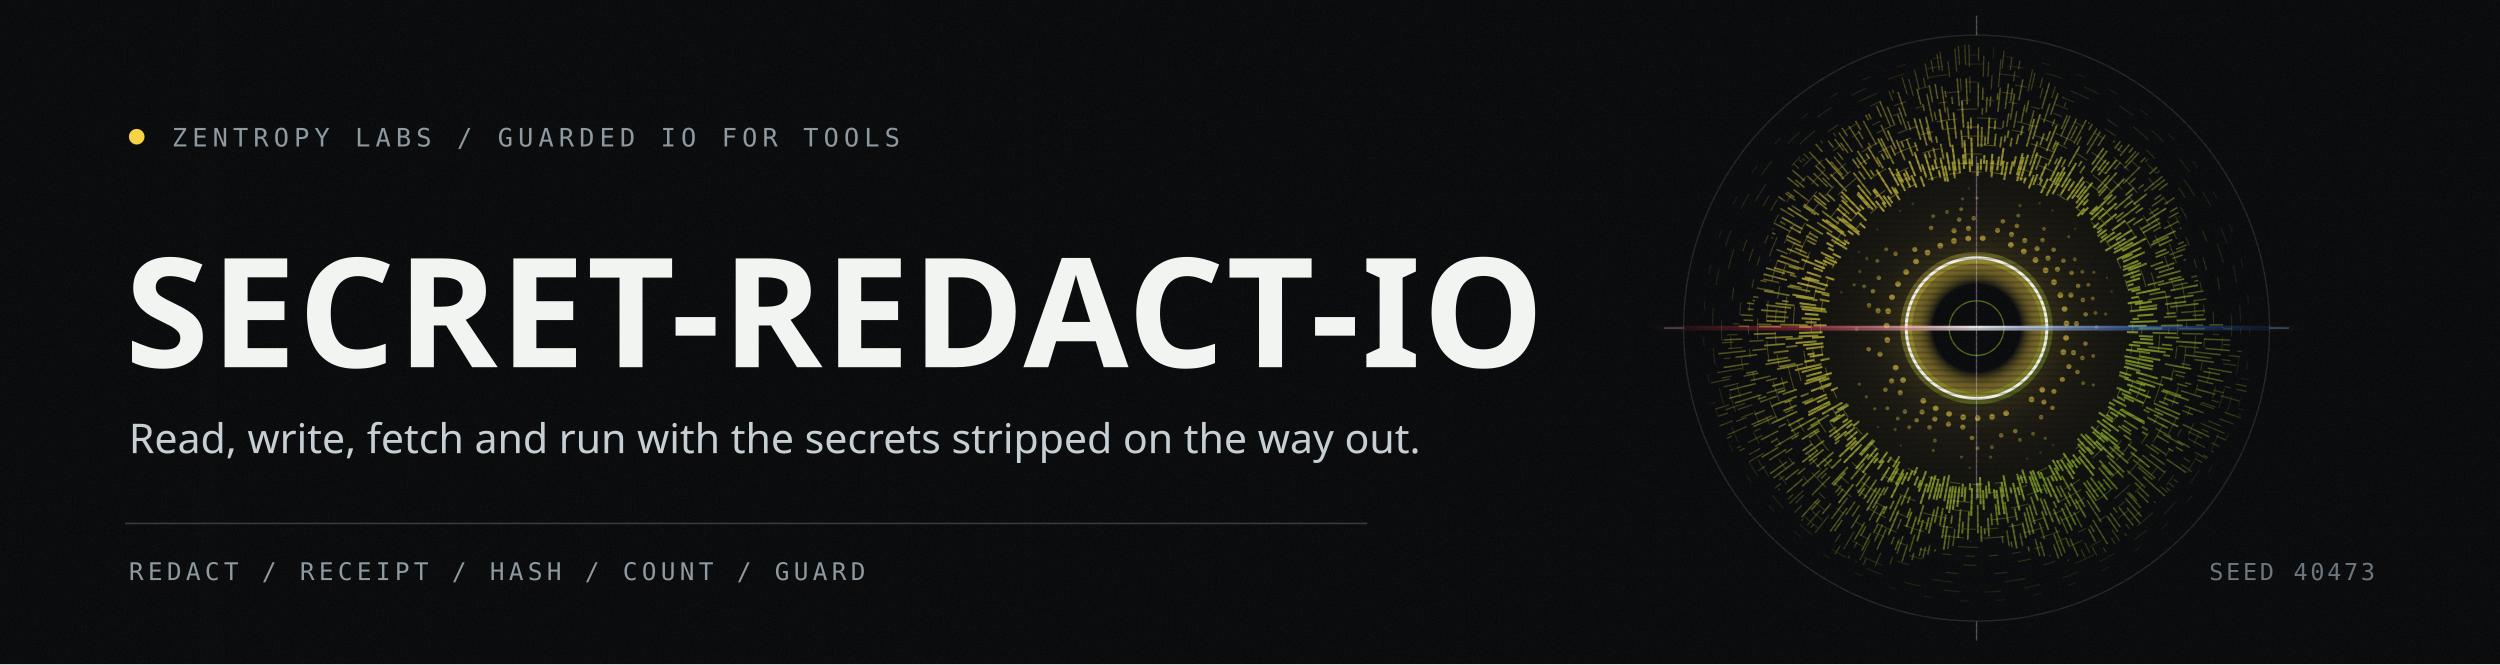
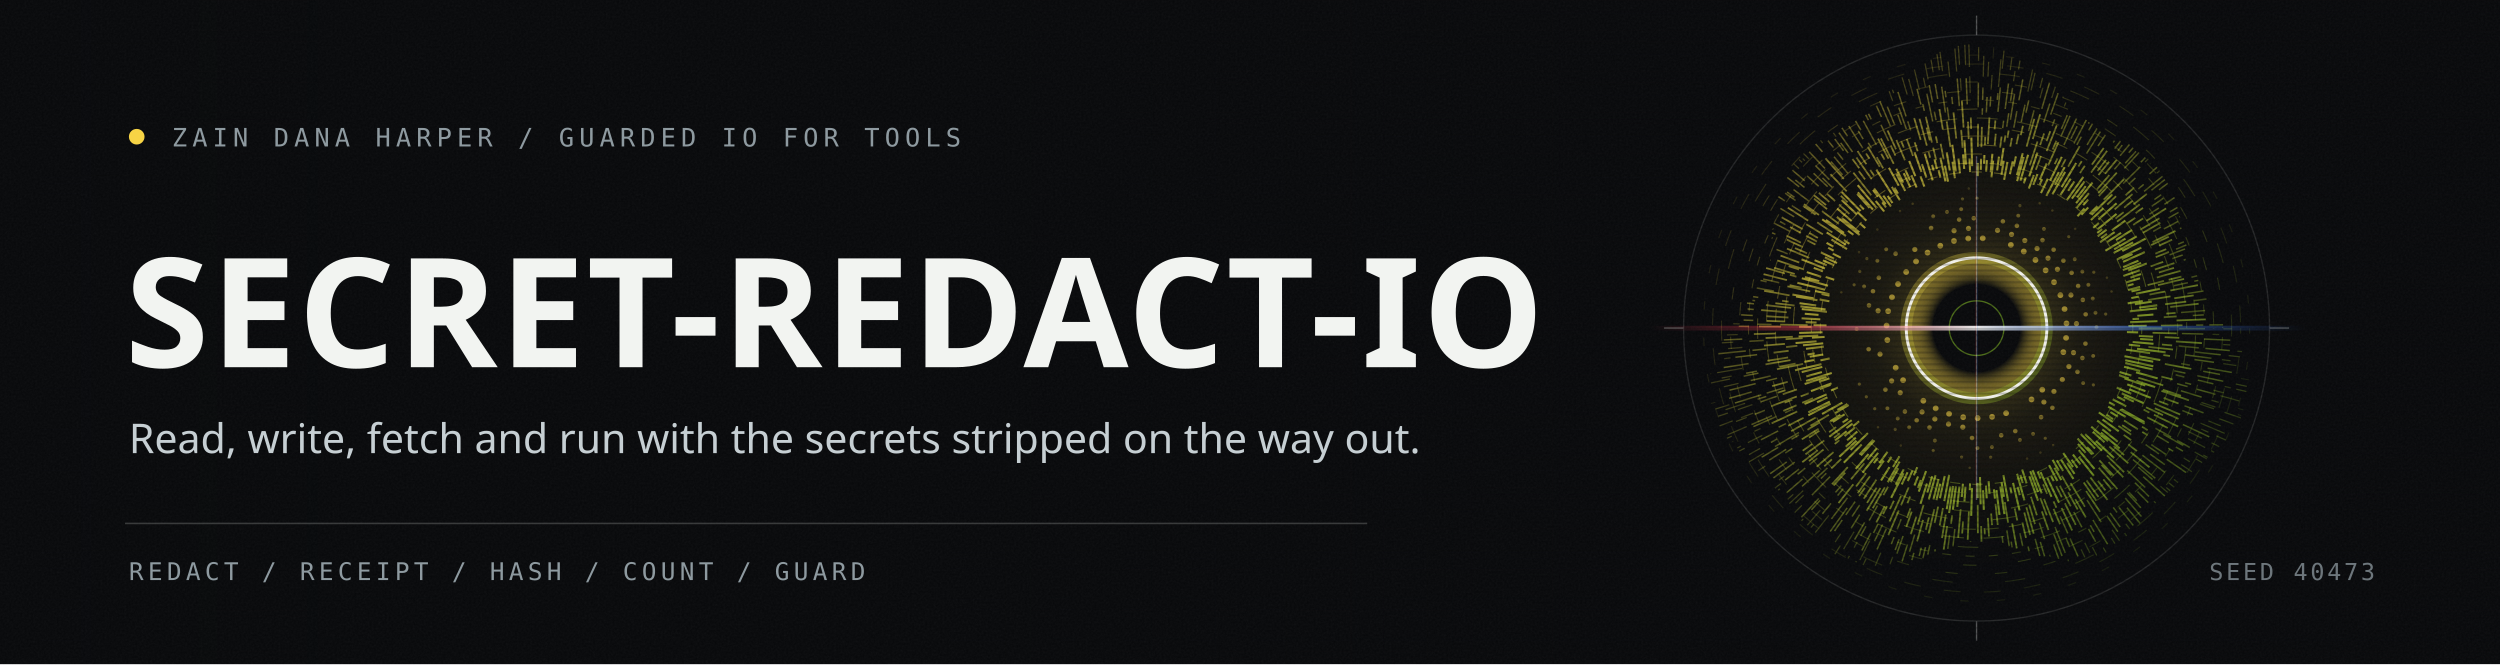
<svg xmlns="http://www.w3.org/2000/svg" viewBox="0 0 1280 340" width="1280" height="340" role="img" aria-label="secret-redact-io: Read, write, fetch and run with the secrets stripped on the way out.">
  <defs>
    <radialGradient id="halo">
      <stop offset="0" stop-color="#F7D445" stop-opacity="0.34" />
      <stop offset="0.4" stop-color="#F7D445" stop-opacity="0.08" />
      <stop offset="1" stop-color="#07080A" stop-opacity="0" />
    </radialGradient>
    <radialGradient id="core">
      <stop offset="0" stop-color="#FFFFFF" />
      <stop offset="0.36" stop-color="#FFFFFF" stop-opacity="0.92" />
      <stop offset="0.74" stop-color="#F7D445" stop-opacity="0.6" />
      <stop offset="1" stop-color="#F7D445" stop-opacity="0" />
    </radialGradient>
    <radialGradient id="pupil">
      <stop offset="0" stop-color="#07080A" />
      <stop offset="0.62" stop-color="#07080A" />
      <stop offset="1" stop-color="#F7D445" stop-opacity="0.3" />
    </radialGradient>
    <linearGradient id="ray" x1="0" y1="0" x2="1" y2="1">
      <stop offset="0" stop-color="#F7D445" />
      <stop offset="1" stop-color="#85BF22" />
    </linearGradient>
    <linearGradient id="flare" x1="0" y1="0" x2="1" y2="0">
      <stop offset="0" stop-color="#FF3B57" stop-opacity="0" />
      <stop offset="0.22" stop-color="#FF3B57" stop-opacity="0.42" />
      <stop offset="0.5" stop-color="#FFFFFF" stop-opacity="0.9" />
      <stop offset="0.78" stop-color="#3B7BFF" stop-opacity="0.42" />
      <stop offset="1" stop-color="#3B7BFF" stop-opacity="0" />
    </linearGradient>
    <linearGradient id="veil" x1="0" y1="0" x2="1" y2="0">
      <stop offset="0" stop-color="#07080A" stop-opacity="0.96" />
      <stop offset="0.4" stop-color="#07080A" stop-opacity="0.86" />
      <stop offset="0.64" stop-color="#07080A" stop-opacity="0" />
    </linearGradient>
    <pattern id="scan" width="4" height="3" patternUnits="userSpaceOnUse">
      <rect width="4" height="1" fill="#07080A" />
    </pattern>
    <filter id="grain" x="0" y="0" width="100%" height="100%">
      <feTurbulence type="fractalNoise" baseFrequency="0.9" numOctaves="3" seed="4932" result="n" />
      <feColorMatrix in="n" type="saturate" values="0" />
    </filter>
  </defs>
  <rect width="1280" height="340" fill="#07080A" />
  <g>
    <circle cx="1012" cy="168" r="80" fill="none" stroke="url(#ray)" stroke-width="0.55" stroke-dasharray="5.25 6.2" stroke-dashoffset="26.29" opacity="0.38" />
    <circle cx="1012" cy="168" r="84.6" fill="none" stroke="url(#ray)" stroke-width="0.55" stroke-dasharray="6.79 8.94" stroke-dashoffset="3.65" opacity="0.37" />
    <circle cx="1012" cy="168" r="89.2" fill="none" stroke="url(#ray)" stroke-width="0.55" stroke-dasharray="8.87 29.79" stroke-dashoffset="10.93" opacity="0.36" />
    <circle cx="1012" cy="168" r="93.8" fill="none" stroke="url(#ray)" stroke-width="0.55" stroke-dasharray="9.04 20.29" stroke-dashoffset="26.08" opacity="0.35" />
    <circle cx="1012" cy="168" r="98.4" fill="none" stroke="url(#ray)" stroke-width="0.55" stroke-dasharray="12.67 23.15" stroke-dashoffset="9.64" opacity="0.33" />
    <circle cx="1012" cy="168" r="103" fill="none" stroke="url(#ray)" stroke-width="0.55" stroke-dasharray="6.55 5.22" stroke-dashoffset="26.14" opacity="0.32" />
    <circle cx="1012" cy="168" r="107.6" fill="none" stroke="url(#ray)" stroke-width="0.55" stroke-dasharray="10.68 10.05" stroke-dashoffset="11.04" opacity="0.3" />
    <circle cx="1012" cy="168" r="112.2" fill="none" stroke="url(#ray)" stroke-width="0.55" stroke-dasharray="10.52 32.4" stroke-dashoffset="39.28" opacity="0.27" />
    <circle cx="1012" cy="168" r="116.8" fill="none" stroke="url(#ray)" stroke-width="0.55" stroke-dasharray="4.62 7.32" stroke-dashoffset="18.46" opacity="0.25" />
    <circle cx="1012" cy="168" r="121.4" fill="none" stroke="url(#ray)" stroke-width="0.55" stroke-dasharray="6.79 21.38" stroke-dashoffset="6.41" opacity="0.23" />
    <circle cx="1012" cy="168" r="126" fill="none" stroke="url(#ray)" stroke-width="0.55" stroke-dasharray="6.34 19.03" stroke-dashoffset="20.76" opacity="0.2" />
    <circle cx="1012" cy="168" r="130.6" fill="none" stroke="url(#ray)" stroke-width="0.55" stroke-dasharray="10.43 26.84" stroke-dashoffset="6.21" opacity="0.17" />
    <circle cx="1012" cy="168" r="135.2" fill="none" stroke="url(#ray)" stroke-width="0.55" stroke-dasharray="8.64 11.94" stroke-dashoffset="5.79" opacity="0.14" />
    <circle cx="1012" cy="168" r="139.8" fill="none" stroke="url(#ray)" stroke-width="0.55" stroke-dasharray="4.29 14.47" stroke-dashoffset="38.94" opacity="0.11" />
    <path d="M1147.94 185.45L1148.15 185.48M1147.39 193.74L1151.45 194.51M1145.94 209.06L1148.54 209.86M1145.84 212.25L1147.45 212.78M887.6 225.78L886.79 226.16M878.2 205.98L876.02 206.6M876.26 191.31L875.61 191.42M1020.45 29.95L1020.8 24.17" stroke="url(#ray)" stroke-width="0.5" opacity="0.13" />
    <path d="M1138.32 168.32L1142.88 168.33M1132.8 171.2L1136.22 171.29M1138.31 176.41L1141.89 176.64M1145.53 179.83L1147.91 180.04M1141.05 182.07L1146.88 182.71M1137.62 184.12L1142 184.69M1138.26 186.19L1144.99 187.16M1144.73 196.61L1150.37 197.83M1139.02 197.86L1142.16 198.59M1144.97 199.25L1150.16 200.47M1133.24 199.75L1138.64 201.17M1136.87 202.61L1146.52 205.29M1132.27 204.87L1135.95 206M1127.13 206.06L1134.3 208.43M1126.29 206.83L1133.54 209.3M1138.94 211.13L1147.36 213.99M1136.34 214.41L1143.51 217.09M1130.7 215.53L1136.96 218.03M1126.69 216.66L1139.04 221.9M1127.05 219.68L1130.71 221.33M1134.71 223.12L1139.65 225.34M1120.36 220.92L1127.35 224.33M1132.28 226.74L1136.27 228.69M1120.29 224.59L1129.02 229.15M1132.08 230.75L1133.65 231.57M1128.13 232.99L1130.35 234.24M1123.66 231.41L1129.87 234.94M1124.42 235.02L1127.47 236.84M1118.02 234.43L1121.18 236.41M1116.72 237.82L1122.23 241.5M1113.03 245.45L1115.11 247.04M1110.47 247.25L1113.22 249.46M1109.12 249.58L1111.15 251.29M1106.21 249.01L1109.89 252.17M1102.81 256.67L1103.73 257.57M1100.09 262.84L1100.15 262.9M1088.4 268.21L1090.4 270.83M1087.79 272.95L1088.82 274.38M1081.39 271.23L1085.22 276.93M1081.03 275.48L1082.84 278.29M1076.86 280.37L1078.29 282.85M1071.28 280.1L1073.55 284.38M1067.41 277.91L1070.02 283.09M1065.56 281.33L1067.47 285.38M1058.74 286.45L1059.09 287.34M1049.41 284.04L1049.73 285.04M969.04 285.15L967.68 288.86M962.98 282.96L960.15 289.58M955.45 286.09L953.92 289.29M957.21 276.91L952.26 286.75M950.45 287.3L950.16 287.86M950.92 277.45L949.29 280.36M946.9 284.65L946.18 285.93M944.84 284.51L944.76 284.65M949.3 272.23L943.92 281.17M942.26 279.29L939.44 283.78M942.41 273.29L939.58 277.57M936.33 263.91L929.42 272.66M928.57 268.48L927.2 270.13M932.01 261.17L925.37 268.9M923.22 265.72L922.38 266.64M922.55 258.7L918.9 262.4M923.44 253.58L919.25 257.63M923.25 251.19L916.15 257.84M918.15 253.1L915.32 255.67M911.3 250.27L910.44 250.98M911.79 247.53L908.73 249.96M913.53 243.74L910.87 245.79M903.82 238.65L900.32 240.93M903.16 231.96L895.52 236.46M901.17 229.59L895.46 232.77M893.26 229.52L890.44 230.98M902.33 222.89L894.91 226.61M891.31 228.41L889.49 229.32M901.39 219.38L898.26 220.83M886.67 223.31L884.24 224.39M894.33 218.41L884.57 222.59M894.34 213.68L888.84 215.82M897.63 211.51L891.41 213.87M887.13 215.5L880.4 218.06M897.27 207.16L889.8 209.7M884.68 211.45L879.69 213.15M893.47 206.51L883.46 209.76M885.42 207.22L878.18 209.47M890.12 196.29L882.58 198.04M885.78 194.03L876.02 196.05M886.63 192.55L881.52 193.55M891.89 188.63L879.18 190.81M886.03 183.24L882.79 183.63M892.09 177.86L884.8 178.46M887.42 175.2L881.59 175.53M889.74 171.31L884.19 171.46M890.68 165.81L887.42 165.75M921.09 86.33L918.34 83.86M922.64 83.12L921.13 81.69M924.08 82.27L922.97 81.19M926.23 81.45L923.37 78.57M933.21 73.24L932.09 71.89M940.08 69.95L938.72 68.11M969.06 51.69L967.23 46.72M969.56 47.68L968.93 45.9M976.49 48.43L973.85 39.55M979.63 49.19L977.24 40.41M982.69 46.05L980.18 35.63M985.8 44.5L984.8 39.8M987.19 40.61L985.61 32.52M989.77 37L988.67 30.51M992.93 35.97L991.72 27.64M994.57 36.43L993.26 26.55M998.24 39.45L997.39 31.49M1001.81 36.63L1000.89 24.81M1004.12 46.33L1003.72 40.04M1003.28 33.24L1002.64 23.49M1006.4 33.35L1005.96 22.93M1008.73 47.67L1008.49 39.04M1008.36 34.31L1008.05 22.75M1013.01 31.1L1013.06 24.09M1015.42 39.32L1015.7 28.62M1017.84 39.28L1018.18 31.66M1019.48 45.89L1019.94 38.36M1023.21 44.52L1024.5 30.29M1025.13 35.16L1026.04 25.92M1029.24 35.91L1030.08 29.5M1030.92 41.59L1031.7 36.38M1033.49 35.55L1034.23 30.99M1038.26 46.89L1040.7 35.64M1039.9 46.26L1041.95 37.3M1044.44 45.09L1045.81 39.89M1044.47 50.28L1045.94 44.95M1050.47 50.14L1052.34 44.4M1056.17 49.99L1056.36 49.48M1056.9 54.53L1057.7 52.51M1098.31 82.91L1099.9 81.34M1100.9 83.94L1101.05 83.8M1104.28 88.65L1105.76 87.37" stroke="url(#ray)" stroke-width="0.64" opacity="0.27" />
    <path d="M1115.68 168.26L1128.96 168.29M1117.12 170.78L1128.11 171.07M1128.48 173.59L1141.89 174.23M1115.49 177.17L1125.79 178.08M1129.16 178.38L1141.67 179.49M1123.79 180.19L1137.04 181.63M1118.72 181.7L1132.26 183.44M1123.52 184.07L1133.56 185.51M1116.72 186.17L1121.22 186.95M1130.3 188.52L1142.67 190.67M1128.01 190.06L1136.62 191.69M1113.22 189.82L1118.97 191.06M1125 192.36L1138.31 195.23M1113.93 191.96L1118.42 193.02M1125.27 194.62L1133.25 196.5M1118.77 195.96L1121.85 196.77M1114.66 196.46L1120.05 197.95M1124.8 199.27L1134.33 201.91M1116.61 200.07L1127.25 203.33M1118.46 207.74L1128.19 211.37M1117.35 210.18L1122.75 212.34M1117.62 217.33L1131.15 223.66M1103.6 219.27L1111.61 223.75M1114.66 225.45L1121.15 229.09M1107.57 222.28L1117.85 228.12M1104.32 223.04L1110.42 226.68M1114.01 228.82L1117.69 231.01M1110.14 229.49L1112.7 231.09M1101.49 227.66L1108.87 232.59M1098.53 227.65L1105.37 232.37M1109.35 235.11L1119.2 241.9M1100.88 232.47L1108.37 237.9M1096.92 233.1L1108.36 241.87M1092.07 235.26L1103.52 244.87M1094.78 239.18L1102.14 245.51M1097.29 244.04L1108.41 253.95M1089.12 240.87L1098.37 249.61M1093.04 247.13L1100.27 254.19M1094.39 251.72L1099.92 257.33M1090.09 252.07L1094.03 256.32M1089.16 252.38L1096.12 259.99M1088.16 255.05L1096.42 264.49M1089.01 259.93L1095.74 267.96M1084.95 259.85L1092.24 269.03M1081.99 259.8L1083.94 262.36M1080.36 262.66L1085.53 269.82M1078.74 264.15L1084.36 272.24M1068.53 256.01L1075.82 267.36M1071.58 266.24L1079.1 278.65M1070.26 268.94L1072.21 272.32M1069.33 270.81L1072.96 277.32M1061.76 262.09L1065.93 269.98M1054.8 264.31L1058.72 273.12M1059.9 275.77L1063.94 284.85M1057.68 275.3L1059.71 280.07M1052.18 269.83L1057.4 283.05M1051.52 273.35L1055.77 284.67M1051.48 278.79L1054.07 286.06M1044.11 267.6L1046.83 276.04M1044.63 277.47L1046.83 284.85M1041.98 275.87L1044.42 284.67M1038.35 279.77L1038.93 282.25M1034.21 272.99L1035.61 279.61M1029.73 277.31L1030.21 280.26M1027.52 271.58L1028.73 279.68M1025.08 274.56L1025.49 277.88M1008.89 277.13L1008.89 277.44M1000.88 270.85L999.92 279.73M998.19 273.86L997.26 281.01M990.85 281.24L990.63 282.4M988.08 279.08L987.03 283.93M985.85 280.12L984.52 285.82M983.71 280.39L982.64 284.67M979.91 283.04L978.87 286.76M980.32 273.68L977.67 282.52M976.62 278.79L973.86 287.46M974.39 274.42L971.2 283.43M972.37 276.07L970.33 281.63M973.39 265.83L971.36 270.97M969.78 274.98L968.35 278.59M965.83 270.65L961.03 281.31M963.86 268.55L959.78 277.06M961.56 268.27L959.24 272.88M957.88 272.9L953.27 281.83M961.3 258.84L957.02 266.51M955.36 269.48L952.64 274.36M954.69 267.42L949.55 276.33M952.16 263.49L947.79 270.47M952.16 258.53L948.23 264.49M949.83 256.82L945.04 263.65M943.22 266.25L939.28 271.89M945.75 260.03L937.06 272.11M945.92 254.87L937.7 265.67M943.76 250.18L940.85 253.69M937.46 257.77L933.09 263.03M942.76 248.65L939.75 252.15M931.89 256.17L927.43 261.07M931.21 255.21L922.32 264.82M937.05 244L927.69 253.49M935.07 242.33L932.29 245.03M935.65 239.56L930.49 244.4M931.71 240.81L922.62 249.05M922.88 245.25L914.76 252.28M930.45 234.63L926.51 237.85M924.26 239.68L920.37 242.86M921.08 240.16L913.94 245.83M918.9 236.65L908 244.68M914.8 236.54L906.33 242.52M917.69 229.59L914.07 231.95M914.53 230.06L905.87 235.57M921.09 222.64L917.25 224.95M910.42 229.05L901.95 234.14M921.07 221.44L908.78 228.66M909.78 224.81L906.7 226.52M910.44 220.62L901.6 225.2M914.45 216.83L910.63 218.74M917.23 209.83L913.98 211.26M909.61 213.19L897.73 218.43M907.28 212.86L896.75 217.37M903.62 210.08L898.38 212.12M909.7 202.91L901.62 205.67M904.34 202.98L899.86 204.44M913.18 198.62L904.5 201.31M901.79 202.15L888.28 206.34M896.86 200.69L885.29 203.97M909.87 193.66L904.2 195.08M898.91 196.41L885.49 199.78M906.59 192.47L896.36 194.84M900.32 191.03L892.75 192.6M899.54 190.02L894.04 191.1M895.3 186.18L882.53 188.17M899.64 181.59L888.53 182.94M904.39 178.67L897.27 179.37M893.86 179.71L879.81 181.1M903.02 174.3L895.68 174.72M892.05 173.62L882.57 174.07M895.35 167.1L890.25 167.06M907.02 166.11L899.73 165.97M897.69 164.06L892.72 163.89M897.4 161.54L891.45 161.21M897.92 158.46L894.74 158.19M898.06 155.58L894.45 155.19M898.64 153.96L897.21 153.79M900.25 152.26L897.6 151.88M908.21 149.04L899.44 147.44M904.5 144.28L901.39 143.59M910.96 144.75L902.74 142.86M906.63 133.23L906.38 133.14M915.25 129.96L909.56 127.72M907.55 121.93L907.11 121.73M909.03 119.99L907.32 119.19M907.97 117.37L907.58 117.18M916.38 118.41L908.15 114.14M914.15 114.96L911.38 113.46M918.64 111.03L911.56 106.7M922.1 108.34L917.39 105.22M913.81 102.84L910.54 100.67M919.32 102.66L914.01 98.91M918.76 101.04L914.97 98.32M926.04 102.91L918.28 97.03M921.19 95.69L915.08 90.83M923.91 95.99L919.23 92.16M924.01 92.54L917.71 87.13M931.15 95.37L925.26 90.07M935.74 95.56L928.54 88.72M938.14 95.98L933.11 91.07M936.66 91.98L929.48 84.73M934.37 86.24L926.31 77.75M943.38 89.52L937.43 82.71M933.09 77.74L929.6 73.75M946.03 88.66L939.03 80.24M943.68 81.79L940.73 78.08M938.74 75.56L935.94 72.03M943.9 77.18L939.41 71.18M946.27 78.4L942.4 73.12M948.51 77.83L941.54 67.93M945.95 69.75L943.09 65.49M953.72 75.83L946.56 64.52M953.95 71.23L951.41 67M958.19 75.92L956.54 73.1M952.76 66.63L950.01 61.93M960.71 74.14L954 61.87M956.63 61.5L955.21 58.78M958.08 61.08L956.66 58.25M966.94 72.17L963.03 63.85M963.32 59.91L960.72 54.14M967.86 64.47L962.46 51.8M970 63.77L966.29 54.57M973.58 63.92L971.69 58.81M976.08 66.18L972.16 55.05M978.3 66.77L976.76 62.14M975.92 59.62L971.74 47.08M983.5 53.53L981.51 45.56M985.26 56.74L984.44 53.35M989.55 62.18L986.54 47.99M991.26 61.51L990.41 57.16M989.48 52.41L987.76 43.57M992.09 50.68L990.79 43.02M996.06 57.66L994.14 44.39M997.88 61.42L997.02 54.93M996.34 49.81L995.9 46.5M999.72 53.28L999.33 49.61M1003.19 54.37L1002.09 40.18M1007.23 53.45L1006.68 40.05M1012.83 54.92L1012.92 42.25M1014.9 58.72L1014.99 55.44M1015.1 51.21L1015.27 44.83M1017 57.65L1017.37 49.65M1018.94 54.6L1019.26 49.39M1022.6 51.18L1022.91 47.73M1022.94 57.33L1024.17 44.81M1025.36 65.61L1025.86 61.8M1026.65 55.77L1028.35 42.71M1027.44 64.86L1028.48 57.94M1029.37 51.98L1030.41 44.99M1029.31 61.3L1031.44 48.19M1031.07 65.37L1032.65 56.89M1033.67 51.38L1035.66 40.7M1034.87 62.53L1036.8 53.63M1037.27 57.74L1038.73 51.35M1038.64 67.06L1041.42 56.54M1045.39 55.69L1049.36 42.33M1046.38 62.67L1049.53 53.01M1049.94 58.66L1053.75 47.7M1050.72 64.55L1052.02 61.09M1055.42 66.08L1058.44 58.98M1055.14 69.98L1059.84 59.31M1056.72 74.22L1063.17 60.69M1060.29 71.03L1063.48 64.63M1061.86 73.45L1068.2 61.42M1063.33 74.18L1065.65 69.94M1069.27 63.33L1069.64 62.66M1069.41 66.73L1071.36 63.31M1068.55 74.24L1073.65 65.79M1068.29 78.65L1075.39 67.38M1074.17 74.78L1077.97 69.08M1081.96 72.95L1082.62 72.05M1082.71 76.1L1085.68 72.24M1084.35 77.16L1086.61 74.32M1085.5 79.72L1090.28 73.99M1082.56 86.69L1085.67 83.11M1089.91 78.22L1092.13 75.66M1088.13 83.59L1093.62 77.51M1087.67 86.21L1095.16 78.12M1096.08 83.07L1098.42 80.7M1087.07 93.99L1095.76 85.42M1089.91 94.33L1093.32 91.11M1100.53 89.06L1104.39 85.62M1094.85 96.76L1097.57 94.42M1097.76 97.99L1107.21 90.27M1101.54 97.39L1108.42 91.96M1105.41 97.22L1109.88 93.83M1103.04 102.19L1106.52 99.68M1101.68 105.64L1107.62 101.51M1100.51 109.66L1105.33 106.48M1108.2 104.6L1113.37 101.18M1110.96 108.54L1114.86 106.19M1110.26 111.68L1115.42 108.72M1102.45 118.44L1106.39 116.28M1115.82 111.11L1116.14 110.94M1107.88 117.23L1115.13 113.39M1116.14 117.09L1116.88 116.73M1115.22 125L1118.16 123.77M1114.13 127.56L1119.4 125.47M1110.85 130.46L1118.73 127.47M1112.19 132.44L1117.56 130.54M1118.04 133.17L1119.1 132.82M1122.01 141.92L1124.96 141.22M1113.01 146.28L1120.2 144.73M1123.46 144.03L1125.55 143.58M1119.9 150.33L1128.18 148.97M1123.2 153.94L1129.72 153.12M1116.65 159.97L1129.03 159.02M1122.68 161.55L1128.35 161.22M1124.43 166.46L1128.08 166.41M1131.14 166.37L1138.19 166.27" stroke="url(#ray)" stroke-width="0.78" opacity="0.41" />
    <path d="M1102.1 170.39L1114.45 170.71M1108.3 172.62L1115.8 172.98M1114.05 174.79L1127.38 175.68M1106.89 176.41L1112.13 176.87M1099.99 177.59L1112.58 178.97M1107.64 181.78L1111.03 182.27M1108.41 186.33L1121.96 188.91M1106.6 192.78L1112.42 194.3M1094.82 193.39L1107.58 197.3M1107.38 199.53L1116.69 202.61M1106.65 200.16L1120.74 204.95M1107.8 203.76L1115.42 206.6M1105.45 205.42L1110.2 207.32M1102.73 206.49L1116.26 212.23M1103.28 209.01L1115.4 214.45M1098.76 208.52L1107.46 212.59M1097.51 209.76L1100.49 211.22M1102.85 212.37L1115.25 218.42M1099.33 213.63L1109.92 219.17M1096.7 218.5L1099.61 220.23M1087.48 215.29L1094.59 219.75M1096.84 221.16L1099.59 222.88M1086.54 217.7L1091.14 220.77M1084.61 218.06L1091.16 222.57M1087.33 222.64L1091.15 225.41M1089.68 227.55L1094.13 230.96M1090.89 231.49L1100.54 239.26M1082.18 228.35L1087.55 232.96M1079.95 228.58L1089.69 237.26M1078.73 233.16L1087.53 241.75M1079.57 236.65L1087.12 244.33M1074.87 235.69L1082.16 243.53M1076.02 238.01L1081.01 243.47M1074.54 239.48L1084.09 250.4M1076.89 245.46L1080.89 250.23M1074.11 246.2L1077.98 251.07M1070.29 244.46L1079.05 255.95M1068.34 246.02L1074.41 254.42M1066.85 247.01L1073.33 256.36M1068.09 251.44L1075.21 262.04M1060.13 247.36L1067.46 259.45M1055.61 243.55L1059.99 251.14M1062.51 255.52L1067.93 264.9M1058.87 252.05L1063.78 260.85M1054.68 248.71L1060.23 259.21M1052.78 248.9L1055.64 254.57M1057.22 257.72L1062.78 268.73M1055.53 260.12L1060.95 271.58M1051.43 256.72L1052.86 259.93M1046.05 247.99L1048.14 252.88M1051.41 260.57L1054.74 268.38M1046.5 255.43L1051.2 267.34M1044.63 254.98L1047.97 263.87M1045.41 261.77L1048.82 271.34M1039.83 254.33L1042.89 263.81M1038.94 258.38L1041.91 268.34M1037.49 259.74L1041.26 273.29M1036.43 262.4L1039.41 273.9M1035.45 267.51L1037.31 275.4M1031.53 260.32L1032.83 266.49M1030.25 267.97L1032.59 280.77M1026.45 257.08L1028.16 267.65M1021.68 257.94L1022.85 268.74M1019.46 262.92L1019.93 268.86M1017.8 265.15L1018.37 274.67M1016.09 270.33L1016.22 273.58M1014.34 269.39L1014.53 277.31M1012.58 258.44L1012.68 273.04M1008.07 261.88L1007.46 276.44M1005.07 266.98L1004.63 273.22M1003.86 260.71L1002.58 275.35M999.49 263.87L998.94 268.12M996.95 269.33L995.16 281.39M996.27 263.46L994.3 275.46M994.79 260.11L993.13 269.04M992.32 259.37L990.51 267.81M990.37 260.76L987.48 273.14M987.62 264.86L986.02 271.22M984.61 266.2L981.55 277.16M984.88 258.47L981.85 268.6M981.19 264.49L978.3 273.54M978.8 261.94L976.02 269.79M978.17 260.27L976.39 265.11M977.97 254.2L976.62 257.64M977.25 249.5L973.31 258.73M972.2 261.33L966.81 273.98M973.33 253.96L967.45 267.02M969.68 256.38L967.64 260.65M966.14 259.16L964.1 263.22M964.98 259.14L960.66 267.51M966.69 249.19L964.29 253.49M965.03 249.48L958.85 260.21M962.79 249.8L955.73 261.54M960.82 249.67L955.92 257.49M960.72 245.58L954.23 255.4M954.79 249.73L951.84 253.94M957.46 243.76L951.15 252.52M955.47 242.31L950.29 249.12M948.9 247.97L941.32 257.58M954.55 237.18L947.72 245.41M944.75 242.02L938.8 248.57M946.08 239.16L937.97 247.91M942.68 234.98L937.65 239.85M937.93 235.17L934.02 238.72M938.79 231.45L930.15 238.94M941.76 225.39L939.39 227.32M933.66 230.17L926.22 236.08M942.02 221.83L938.98 224.17M930.73 230.52L922.77 236.64M934.03 225.49L924.4 232.59M940.11 218.69L936.51 221.24M927.79 227.39L922.97 230.78M931.51 220.56L926.18 224.05M931.11 219.51L922.5 224.99M931.82 216.19L925.42 220.04M936.4 212.43L926.95 217.98M929.65 213.77L917.08 220.75M923.43 213.89L915.57 217.96M920.18 210.65L907.06 216.75M928.21 203.9L922.73 206.24M919.82 207.49L913.06 210.39M926.05 201.37L921.95 202.96M917.66 204.63L913.72 206.16M919.97 203.01L906.82 208.01M920.01 199.39L912.75 201.87M914.15 199.79L910.13 201.1M915.32 195.45L907.36 197.71M923.18 186.32L909.79 189.08M919.32 186.15L911.09 187.76M916.71 184.37L903.94 186.56M915.52 183.03L904.91 184.68M915.77 179.64L908.07 180.57M920.25 177.09L914.47 177.67M913.87 176.07L903.15 176.95M922.96 173.14L914.22 173.65M917.91 172.41L903.99 173.06M909.08 170.79L897.99 171.09M911.89 167.23L900.61 167.14M925.52 166.44L911.46 166.19M914.02 164.62L904.59 164.3M915.68 162.57L904.42 161.94M914.86 159.88L901.72 158.78M917.06 157.65L904.16 156.24M918.82 156.46L908.99 155.25M915.74 154.44L912.42 153.97M916.26 151.21L903.24 148.92M926.84 149.21L915.16 146.63M922.45 147.39L916.27 145.97M914.9 143.4L902.94 140.37M919.8 141.67L916.41 140.71M913.89 139.99L904.24 137.23M918.9 140.26L908.32 137.11M921.14 138.01L915.79 136.25M923.65 137.99L909.95 133.33M921.22 134.42L911.63 130.87M926.36 132.07L914.92 127.27M925.18 129.7L919.03 126.99M923.11 126.55L914.89 122.72M922.04 124.21L914.64 120.61M929.51 125.22L925.32 123.05M930.25 123.69L924.74 120.7M922.04 119.24L916.52 116.25M930.77 121.8L926.41 119.32M922.95 117.35L912.22 111.25M933.35 120L924.8 114.78M925.79 112.98L915.36 106.33M938.18 119.01L930.43 113.87M929.58 109.89L923.19 105.39M931.31 110.05L923.65 104.55M941.53 114.64L932.88 108.09M935.45 107.05L928.79 101.75M934.95 105.01L928.76 99.95M936.6 103.34L931.27 98.77M946.88 109.5L941.58 104.73M939.56 102.92L935.52 99.29M945.94 103.58L942.48 100.21M945.5 97.96L937.2 89.22M944.02 91.6L934.64 81.07M958.07 99.95L948.91 88.39M954.91 91.86L951.69 87.57M951.93 86.12L948.46 81.39M958.3 91.74L950.51 80.67M959.48 89.87L957.57 87.03M955.61 84.11L951.06 77.35M957.17 81.3L955.42 78.52M962.42 85.35L956.29 75.13M964.2 86.21L960.89 80.54M964.86 81.74L963.22 78.73M966.93 81.32L961.54 70.96M969.57 83.87L963.01 70.86M970.47 79.66L968.04 74.51M970.75 76.4L966.41 66.76M975.34 82.02L970.94 71.69M974.77 75.6L973.42 72.24M979.45 79.84L976.24 71.13M981.84 77.43L980.3 72.8M983.38 71.62L980.05 60.42M988.22 80.74L987.42 77.77M986.54 74.57L982.79 60.79M988.07 71.9L986.43 65.32M991.34 82.06L989.78 75.56M989.16 72.99L985.99 59.78M991.89 73.21L991.16 69.79M995.17 81.59L993.61 73.61M994.76 66.41L992.97 55.87M998.61 75.31L996.71 62.16M1001.61 70.96L1000.17 57.51M1004.84 75.72L1004.12 66.47M1005.35 65.33L1004.46 51.48M1007.97 71.24L1007.6 62.3M1009.22 66.01L1009.06 60.14M1012.68 75.19L1012.77 63.36M1014.46 75.38L1014.74 64.96M1016.25 74.37L1016.44 70.15M1017.77 73.71L1018.6 60.11M1021.23 66.26L1021.65 61.67M1021.25 74.43L1021.83 68.49M1024.05 75.65L1024.81 69.88M1026.24 72.87L1026.78 69.29M1027.81 70.52L1028.42 66.8M1029.26 75.12L1030.09 70.67M1032.42 73.84L1033.52 68.73M1034.63 69.24L1035.74 64.39M1037.62 75.12L1041.57 60.8M1040.78 71.21L1044.56 58.5M1039.19 84.69L1043.21 72.39M1044.53 74.27L1046.58 68.35M1042.34 86.94L1044.98 79.89M1047.82 72.3L1049.75 67.15M1047.86 77.37L1053.09 64.15M1050.97 76.53L1052.87 72.07M1048.66 84.71L1053.92 72.76M1052.02 84.06L1053.44 81.1M1055.46 85.58L1057.63 81.46M1058.89 85.29L1064.8 74.87M1064.15 85.22L1065.86 82.51M1064.95 88.6L1067.44 84.87M1071.03 84.36L1077.12 75.73M1070.63 88.34L1078.82 77.21M1073.9 87.55L1078.3 81.83M1074.41 89.64L1079.84 82.82M1077.83 88.94L1083.79 81.78M1073.67 96.94L1079.98 89.66M1074.31 98.92L1083.8 88.39M1074.6 100.34L1079.07 95.51M1077.08 102.26L1087.43 91.81M1078.91 104.73L1083.44 100.45M1088.28 99.98L1092.7 96.04M1082.69 107.21L1091.83 99.36M1087.57 106.31L1091.97 102.72M1083.13 111.91L1087.33 108.6M1092.33 104.65L1099.16 99.27M1083.93 113.49L1095.55 104.69M1093.45 109.13L1097.22 106.4M1088.84 114.57L1093.27 111.49M1092.2 115.14L1097.27 111.8M1099.04 113.02L1109.05 106.7M1095.82 117.63L1105.65 111.73M1097.13 119.2L1106.11 114.06M1102.09 123.95L1113.84 118.21M1101.38 125.49L1110.4 121.19M1105.38 125.79L1112.12 122.74M1103.53 129.87L1109.09 127.55M1103.73 131.67L1110.48 129M1101.11 136.37L1107.56 134.08M1103.28 138.01L1113.28 134.73M1105.33 139.52L1113.07 137.16M1104.28 142.07L1116.42 138.66M1099.57 145.95L1107.92 143.85M1110.37 143.23L1116.88 141.59M1104.88 145.98L1118.22 142.82M1100.54 150.81L1108.48 149.27M1111.22 148.73L1125.33 145.99M1099.83 153.62L1111.28 151.74M1113.21 152.73L1123.16 151.22M1108.49 155.8L1119.36 154.43M1111.17 157.14L1125.67 155.55M1109.13 160.55L1113.89 160.18M1107.84 162.42L1114.45 162.03M1114.4 164.08L1129.34 163.51M1106.41 166.7L1117.43 166.55" stroke="url(#ray)" stroke-width="0.92" opacity="0.55" />
    <path d="M1095.02 168.21L1107.05 168.24M1088.98 170.04L1094.73 170.19M1095.08 171.98L1102.4 172.34M1095.75 173.57L1102.36 174.01M1091.92 175.08L1102.59 176.03M1089.94 176.5L1095.74 177.13M1094.15 178.55L1108.79 180.42M1088.56 179.03L1100.85 180.8M1095.49 182.48L1106.08 184.32M1087.74 182.4L1102.45 185.2M1088.12 184.41L1102.51 187.51M1088.15 185.9L1102.16 189.19M1087.51 187.77L1095.79 189.94M1093.63 190.63L1104.73 193.71M1085.23 190.45L1091.29 192.31M1084.92 192.11L1089.91 193.76M1093.8 195.04L1103.45 198.23M1087.71 193.72L1098.41 197.36M1089.15 196.8L1098.48 200.28M1090.15 199.29L1101.17 203.7M1083.74 198.44L1091.22 201.61M1086.33 201.39L1097.47 206.39M1087.38 203.21L1092.52 205.61M1084.1 203.21L1088.04 205.14M1081.7 204.42L1088.63 208.04M1079.83 205.96L1082.79 207.62M1086.12 209.48L1097.93 216.09M1085.51 209.75L1098.1 216.9M1079.37 208.16L1088.32 213.5M1080.52 210.93L1084.41 213.37M1078.57 212.38L1081.86 214.58M1074.59 211.15L1081.79 216.11M1076.5 214.79L1084.8 220.81M1073.76 215.34L1080.77 220.72M1076.37 219.81L1084.26 226.16M1075.66 221.47L1085.27 229.55M1070.72 218.49L1079.29 225.86M1071.63 221.16L1077.52 226.41M1073.09 225.72L1082.42 234.54M1067.6 222.29L1076.26 230.75M1065.34 222.2L1072.64 229.62M1068.56 228.89L1071.88 232.47M1063.7 224.54L1071.09 232.62M1063.9 227.32L1067.85 231.83M1064.35 230.49L1072.41 240.12M1064.35 233.91L1072.07 243.63M1061.33 232.71L1065.2 237.78M1060.65 235.36L1063.66 239.54M1056.37 231.92L1061.39 239.15M1058.4 237.02L1062.17 242.64M1055.31 235.43L1061.6 245.22M1053.05 235.69L1056.33 241.1M1050.93 235.44L1054.13 241M1051.89 239.53L1055.4 245.83M1049.1 238.15L1053.39 246.27M1050.14 243.67L1051.51 246.39M1048.26 244.74L1054.23 257.36M1044.77 241.72L1050.39 254.38M1043.26 241.43L1044.79 245.02M1040.69 240.72L1045.39 252.61M1039.48 241.24L1043.49 251.94M1039.01 243.79L1043.47 256.32M1035.33 240.35L1037.62 247.46M1034.41 243.18L1035.64 247.31M1032.73 242.58L1036.51 256.18M1033.03 249.26L1034.13 253.51M1030.67 247.23L1034.01 261.39M1029.24 249.51L1029.9 252.6M1025.73 243.2L1028.19 256.66M1024.79 246.84L1026.01 254.37M1024.15 249.11L1026.26 263.21M1022.18 250.9L1023.74 263.64M1020.89 250.54L1021.41 255.37M1018.16 246.31L1018.67 252.83M1016.81 248.64L1017.2 255.2M1015.32 251.01L1015.72 261.08M1013.76 244.25L1014.09 258.27M1012.51 247.22L1012.56 255.03M1009.67 249.81L1009.26 264.15M1008.67 247.48L1008.52 250.96M1006.32 249.18L1005.79 256.7M1005.01 247.65L1004.41 254.45M1003.23 249.13L1002.11 259.5M1001.43 249.01L999.86 261.02M999.99 248.83L997.94 262.63M998.65 249.05L996.72 260.72M997.97 243.11L995.45 256.57M995.7 243.67L993.24 255.12M993.42 247.66L991.46 256.08M992.56 245.26L989.92 255.74M991.01 243.25L987.53 255.74M989.28 243.79L986.75 252.23M986.59 247.57L983.27 257.98M986.14 241.16L982.41 251.72M983.48 245.77L981.99 249.84M982.04 243.9L980.2 248.57M981.64 239.21L979.83 243.44M979.24 240.82L976.77 246.33M976.67 241.79L973.68 248.03M974.6 242.33L968.28 254.9M974.71 240.27L970.64 248.17M971.94 239.78L968 246.83M972.61 236.34L966.52 246.91M972.52 233.63L969.22 239.11M967.41 239.16L963.08 246.07M968.45 233.88L966.52 236.81M964.52 235.83L961.36 240.34M966.43 231.3L962.2 237.18M961.5 234.38L959.39 237.17M961.63 231.83L953.61 242M960.91 229.52L956.17 235.23M956.68 232.43L950.11 240.09M959.8 225.45L952.79 233.17M959.03 225.19L952.05 232.71M953.19 227.63L944.03 236.92M956.36 221.76L947.46 230.36M950.53 225.62L941.72 233.88M950.18 224.06L945.02 228.74M950.95 220.92L945.72 225.45M949.69 218.91L944.4 223.23M951.87 215.72L948.78 218.18M945.47 220.8L939.49 225.55M948.51 216.84L945.39 219.24M948.07 215.14L936.58 223.61M946.21 214.4L943.41 216.37M944.45 212.11L938.38 216.08M942.29 212.38L937.1 215.69M946.52 207.36L939.67 211.47M945.86 206.87L940.77 209.86M943.29 206.18L932.9 211.96M937.29 206.71L925.84 212.64M936.86 205.61L925.86 211.12M935.64 203.47L930.34 205.93M935.23 201.88L923.91 206.88M941.01 198.41L937.48 199.92M937.19 197.05L931.73 199.17M937.73 196.25L927.22 200.25M936.66 193.71L931.31 195.54M935.17 192.96L923.97 196.6M937.86 190.97L924.71 195.05M932.81 190.48L924.81 192.75M933.02 187.84L922.47 190.49M932.6 186.43L919.04 189.58M936.78 183.51L932.06 184.49M928.72 184.31L923.8 185.27M933.48 181.48L926.59 182.67M929.15 180.91L925.44 181.48M933.79 177.46L924.65 178.57M933.49 175.78L923.1 176.81M930.08 174.73L919.32 175.62M934.19 172.5L927.71 172.87M930.97 171.8L920.86 172.27M933.12 170.13L921.16 170.46M927.31 167.35L921.13 167.3M935.19 166.61L928.51 166.49M930.08 165.18L924.49 164.99M932.01 163.49L922.41 162.95M931.09 161.23L924.04 160.64M935.41 159.65L922.5 158.24M934.7 158.43L921.79 156.83M929.9 156.43L921.35 155.23M930.54 153.71L919.57 151.79M936.65 154.24L931.64 153.32M928.51 152.75L917.71 150.78M936.69 151.38L932.65 150.49M936.67 150.66L929.35 148.98M934.38 148.34L920.23 144.75M935.94 146.28L922.53 142.45M931.46 144L924.12 141.82M932.45 141.75L925.07 139.31M939.12 143.24L934.74 141.76M933.37 138.91L928.63 137.16M934.36 137.47L922.38 132.76M935.3 135.82L929.07 133.21M939.12 135.85L933.31 133.29M940.53 134.68L934.34 131.79M939.06 132.5L932.28 129.2M942.52 131.97L938.36 129.81M938.81 128.33L936.02 126.82M938.7 126.31L935.2 124.32M945.67 127.52L937.7 122.66M945.12 125.32L935.26 119.03M946.91 124.81L944.08 122.93M945.11 120.84L932.95 112.27M944.12 119.25L934.85 112.6M948.94 120.25L946.17 118.16M952.13 120.33L940.48 111.05M951.98 118.93L943.21 111.77M948.05 113.15L940.62 106.79M955.01 116.8L952.16 114.24M950.68 109.76L942.93 102.39M955.58 112.98L950.88 108.4M952.51 107.97L942.95 98.32M954.29 107.22L952.18 104.99M957.22 106.43L950.85 99.28M958.95 107.32L951.22 98.48M960.62 106.2L951.14 94.8M964.74 108.36L960.35 102.84M965.63 106.15L963.71 103.59M961.55 100.71L958.97 97.27M965.45 104.55L959.53 96.47M968.17 105.76L964.23 100.15M968.94 103.95L966.5 100.32M968.68 99.5L960.7 86.87M972.72 102.53L968.63 95.7M971.79 99.19L969.99 96.11M972.15 95.08L967.14 85.92M975.47 97.74L971.02 89.19M974.44 93.52L970.87 86.43M978.08 95.86L974.71 88.69M977.92 92.32L975.57 87.1M981.31 96.02L978.65 89.78M980.66 90.23L977.51 82.4M985.25 95.53L983.29 90.23M983.79 88.04L980.24 77.97M986.34 90.92L984.04 84.03M989.53 92.35L985.46 78.63M990.03 87.38L989.21 84.38M991.72 86.54L990.47 81.52M993.49 90.97L992.55 87.08M996.07 92.9L993.49 80.77M997.4 93.04L995.8 84.82M998.31 87.32L996.73 78.01M1000.91 91.26L999.69 82.8M1001.37 87.78L999.56 74.13M1003.52 88.73L1002.71 81.18M1005.68 86.51L1005.1 79.01M1006.58 84.34L1005.77 71.83M1008.68 88.1L1008.39 81.14M1009.74 85.06L1009.34 70.42M1012.57 90.22L1012.62 83.41M1014.15 86.96L1014.3 81.28M1015.81 83.87L1016.02 79.36M1016.9 87.89L1017.27 81.95M1019.24 88.2L1020.1 78.72M1019.63 90.81L1020.48 82.22M1022.53 87.31L1023.46 80.19M1024.43 84.97L1025.82 75.7M1024.74 89.48L1025.9 82.29M1026.11 92.07L1027.82 82.89M1029.09 89.19L1030.52 82.6M1030.97 85.21L1032.15 80.08M1032.67 89.69L1035.65 78.39M1032.75 92.75L1036.16 80.41M1034.46 92.47L1038.4 79.22M1036.19 93.88L1037.19 90.81M1038.94 90.37L1043.19 78.12M1038.73 96.58L1041.33 89.64M1041.03 94.63L1043.21 89.11M1044.34 92.08L1047.9 83.72M1044.34 94.52L1045.56 91.74M1044.96 98.87L1048.48 91.5M1049.63 92.44L1055.66 80.32M1047.71 100.28L1054.14 88.09M1052.15 94.63L1057.1 85.57M1050.83 99.51L1057.36 88M1055.53 95.83L1062.99 83.47M1054.89 99.92L1060.2 91.49M1058.9 97.68L1062.07 92.92M1058.18 102.56L1066.68 90.52M1060.79 101.71L1067.26 92.92M1063.58 100.97L1067.9 95.34M1062.97 104L1071.39 93.43M1063.28 106.41L1069.52 98.92M1066.59 105.09L1069.15 102.15M1063.66 110.73L1067.25 106.74M1065.68 109.98L1069.19 106.19M1069.88 109.54L1073.87 105.51M1070.83 110L1081.5 99.48M1070.55 112.64L1076.93 106.61M1074.37 112.38L1083.69 104.08M1071.74 116.63L1074.62 114.16M1074.07 117.33L1083.66 109.5M1073.79 119.27L1076.3 117.3M1074.02 121L1078.6 117.53M1075.74 121.92L1078.74 119.76M1081.26 117.94L1088.19 112.93M1075.24 124.02L1082.7 118.83M1078.89 123.91L1085.99 119.23M1083.39 122.9L1091.64 117.69M1077.96 128.37L1088.24 122.19M1082.46 127.62L1094 121M1082.17 129.55L1092.17 124.07M1086.71 128.44L1098.56 122.17M1083.92 132.84L1096.38 126.75M1086.34 132.64L1091.87 130.01M1087.03 134.08L1098.13 129.07M1087.07 136.73L1094.88 133.47M1086.88 138.35L1096.22 134.65M1089.62 138.52L1099.15 134.9M1087.15 141.33L1095.53 138.36M1090.78 142.12L1096.19 140.34M1088.55 144.64L1095.69 142.46M1089.38 146.25L1092.36 145.42M1089.58 148.47L1095.73 146.92M1091.31 149.2L1095.9 148.11M1093.62 150.44L1105.89 147.81M1091.22 152.62L1095.06 151.87M1089.38 155.33L1097.1 154.06M1093.05 155.77L1101.71 154.46M1095.2 157.48L1104.53 156.3M1090.42 159.41L1104.41 157.88M1094.3 161.69L1102.54 161.05M1091.86 163.35L1095.19 163.15M1090.62 164.99L1104.64 164.46M1089.74 166.93L1099.11 166.8" stroke="url(#ray)" stroke-width="1.06" opacity="0.69" />
    <g fill="#F7D445">
      <circle cx="1056.43" cy="180.3" r="1.49" opacity="0.57" />
      <circle cx="1045.63" cy="199.54" r="1.49" opacity="0.57" />
      <circle cx="1040.13" cy="204.52" r="1.49" opacity="0.57" />
      <circle cx="1027.12" cy="211.55" r="1.49" opacity="0.57" />
      <circle cx="1019.94" cy="213.41" r="1.49" opacity="0.57" />
      <circle cx="1012.55" cy="214.1" r="1.49" opacity="0.57" />
      <circle cx="1005.15" cy="213.59" r="1.49" opacity="0.57" />
      <circle cx="997.92" cy="211.9" r="1.49" opacity="0.57" />
      <circle cx="991.07" cy="209.07" r="1.49" opacity="0.57" />
      <circle cx="984.75" cy="205.18" r="1.49" opacity="0.57" />
      <circle cx="974.38" cy="194.64" r="1.49" opacity="0.57" />
      <circle cx="970.59" cy="188.26" r="1.49" opacity="0.57" />
      <circle cx="966.31" cy="174.1" r="1.49" opacity="0.57" />
      <circle cx="965.92" cy="166.69" r="1.49" opacity="0.57" />
      <circle cx="966.72" cy="159.32" r="1.49" opacity="0.57" />
      <circle cx="968.7" cy="152.17" r="1.49" opacity="0.57" />
      <circle cx="971.8" cy="145.43" r="1.49" opacity="0.57" />
      <circle cx="975.95" cy="139.27" r="1.49" opacity="0.57" />
      <circle cx="981.02" cy="133.86" r="1.49" opacity="0.57" />
      <circle cx="986.9" cy="129.33" r="1.49" opacity="0.57" />
      <circle cx="993.43" cy="125.81" r="1.49" opacity="0.57" />
      <circle cx="1000.43" cy="123.37" r="1.49" opacity="0.57" />
      <circle cx="1007.74" cy="122.1" r="1.49" opacity="0.57" />
      <circle cx="1015.16" cy="122.01" r="1.49" opacity="0.57" />
      <circle cx="1029.56" cy="125.38" r="1.49" opacity="0.57" />
      <circle cx="1036.17" cy="128.75" r="1.49" opacity="0.57" />
      <circle cx="1042.16" cy="133.13" r="1.49" opacity="0.57" />
      <circle cx="1047.36" cy="138.42" r="1.49" opacity="0.57" />
      <circle cx="1051.65" cy="144.48" r="1.49" opacity="0.57" />
      <circle cx="1054.91" cy="151.14" r="1.49" opacity="0.57" />
      <circle cx="1057.06" cy="158.24" r="1.49" opacity="0.57" />
      <circle cx="1058.04" cy="165.59" r="1.49" opacity="0.57" />
      <circle cx="1057.83" cy="173.01" r="1.49" opacity="0.57" />
      <circle cx="1055.91" cy="194.32" r="1.34" opacity="0.51" />
      <circle cx="1051.61" cy="200.44" r="1.34" opacity="0.51" />
      <circle cx="1046.47" cy="205.86" r="1.34" opacity="0.51" />
      <circle cx="1004.95" cy="218.71" r="1.34" opacity="0.51" />
      <circle cx="997.64" cy="217.14" r="1.34" opacity="0.51" />
      <circle cx="990.64" cy="214.53" r="1.34" opacity="0.51" />
      <circle cx="984.09" cy="210.92" r="1.34" opacity="0.51" />
      <circle cx="972.91" cy="201.06" r="1.34" opacity="0.51" />
      <circle cx="968.51" cy="195.02" r="1.34" opacity="0.51" />
      <circle cx="962.57" cy="181.34" r="1.34" opacity="0.51" />
      <circle cx="961.58" cy="159.1" r="1.34" opacity="0.51" />
      <circle cx="980.39" cy="127.73" r="1.34" opacity="0.51" />
      <circle cx="1000.47" cy="118.12" r="1.34" opacity="0.51" />
      <circle cx="1007.86" cy="116.97" r="1.34" opacity="0.51" />
      <circle cx="1022.73" cy="117.94" r="1.34" opacity="0.51" />
      <circle cx="1029.91" cy="120.03" r="1.34" opacity="0.51" />
      <circle cx="1036.7" cy="123.15" r="1.34" opacity="0.51" />
      <circle cx="1042.97" cy="127.23" r="1.34" opacity="0.51" />
      <circle cx="1048.58" cy="132.17" r="1.34" opacity="0.51" />
      <circle cx="1053.4" cy="137.88" r="1.34" opacity="0.51" />
      <circle cx="1060.32" cy="151.08" r="1.34" opacity="0.51" />
      <circle cx="1063.15" cy="165.72" r="1.34" opacity="0.51" />
      <circle cx="1061.64" cy="180.56" r="1.34" opacity="0.51" />
      <circle cx="1059.28" cy="187.65" r="1.34" opacity="0.51" />
      <circle cx="1050.82" cy="208.78" r="1.18" opacity="0.44" />
      <circle cx="1045.04" cy="213.59" r="1.18" opacity="0.44" />
      <circle cx="1031.82" cy="220.7" r="1.18" opacity="0.44" />
      <circle cx="1024.62" cy="222.87" r="1.18" opacity="0.44" />
      <circle cx="1009.67" cy="224.25" r="1.18" opacity="0.44" />
      <circle cx="987.9" cy="218.88" r="1.18" opacity="0.44" />
      <circle cx="981.33" cy="215.21" r="1.18" opacity="0.44" />
      <circle cx="975.31" cy="210.71" r="1.18" opacity="0.44" />
      <circle cx="965.33" cy="199.5" r="1.18" opacity="0.44" />
      <circle cx="956.74" cy="178.78" r="1.18" opacity="0.44" />
      <circle cx="956.92" cy="156.35" r="1.18" opacity="0.44" />
      <circle cx="958.96" cy="149.11" r="1.18" opacity="0.44" />
      <circle cx="961.95" cy="142.21" r="1.18" opacity="0.44" />
      <circle cx="970.54" cy="129.91" r="1.18" opacity="0.44" />
      <circle cx="988.71" cy="116.75" r="1.18" opacity="0.44" />
      <circle cx="1003.07" cy="112.41" r="1.18" opacity="0.44" />
      <circle cx="1010.56" cy="111.72" r="1.18" opacity="0.44" />
      <circle cx="1025.48" cy="113.34" r="1.18" opacity="0.44" />
      <circle cx="1032.65" cy="115.62" r="1.18" opacity="0.44" />
      <circle cx="1045.75" cy="122.94" r="1.18" opacity="0.44" />
      <circle cx="1051.46" cy="127.84" r="1.18" opacity="0.44" />
      <circle cx="1056.46" cy="133.46" r="1.18" opacity="0.44" />
      <circle cx="1060.67" cy="139.69" r="1.18" opacity="0.44" />
      <circle cx="1064" cy="146.43" r="1.18" opacity="0.44" />
      <circle cx="1066.42" cy="153.55" r="1.18" opacity="0.44" />
      <circle cx="1067.86" cy="160.94" r="1.18" opacity="0.44" />
      <circle cx="1067.74" cy="175.94" r="1.18" opacity="0.44" />
      <circle cx="1066.18" cy="183.3" r="1.18" opacity="0.44" />
      <circle cx="1063.66" cy="190.39" r="1.18" opacity="0.44" />
      <circle cx="1040.94" cy="222.15" r="1.01" opacity="0.36" />
      <circle cx="1034.2" cy="225.25" r="1.01" opacity="0.36" />
      <circle cx="1019.86" cy="228.9" r="1.01" opacity="0.36" />
      <circle cx="1012.46" cy="229.4" r="1.01" opacity="0.36" />
      <circle cx="990.66" cy="225.57" r="1.01" opacity="0.36" />
      <circle cx="977.5" cy="218.79" r="1.01" opacity="0.36" />
      <circle cx="971.63" cy="214.26" r="1.01" opacity="0.36" />
      <circle cx="966.35" cy="209.06" r="1.01" opacity="0.36" />
      <circle cx="950.6" cy="168.46" r="1.01" opacity="0.36" />
      <circle cx="954.43" cy="146.66" r="1.01" opacity="0.36" />
      <circle cx="961.21" cy="133.5" r="1.01" opacity="0.36" />
      <circle cx="965.74" cy="127.63" r="1.01" opacity="0.36" />
      <circle cx="989.8" cy="110.75" r="1.01" opacity="0.36" />
      <circle cx="996.86" cy="108.5" r="1.01" opacity="0.36" />
      <circle cx="1004.14" cy="107.1" r="1.01" opacity="0.36" />
      <circle cx="1033.34" cy="110.43" r="1.01" opacity="0.36" />
      <circle cx="1046.5" cy="117.21" r="1.01" opacity="0.36" />
      <circle cx="1062.27" cy="132.74" r="1.01" opacity="0.36" />
      <circle cx="1066.15" cy="139.06" r="1.01" opacity="0.36" />
      <circle cx="1069.25" cy="145.8" r="1.01" opacity="0.36" />
      <circle cx="1071.5" cy="152.86" r="1.01" opacity="0.36" />
      <circle cx="1072.9" cy="160.14" r="1.01" opacity="0.36" />
      <circle cx="1073.4" cy="167.54" r="1.01" opacity="0.36" />
      <circle cx="1071.72" cy="182.25" r="1.01" opacity="0.36" />
      <circle cx="1066.58" cy="196.13" r="1.01" opacity="0.36" />
      <circle cx="1019.21" cy="234.11" r="0.83" opacity="0.29" />
      <circle cx="1004.32" cy="234.05" r="0.83" opacity="0.29" />
      <circle cx="989.81" cy="230.69" r="0.83" opacity="0.29" />
      <circle cx="970.35" cy="219.84" r="0.83" opacity="0.29" />
      <circle cx="959.86" cy="209.27" r="0.83" opacity="0.29" />
      <circle cx="955.57" cy="203.18" r="0.83" opacity="0.29" />
      <circle cx="951.98" cy="196.64" r="0.83" opacity="0.29" />
      <circle cx="949.31" cy="145.81" r="0.83" opacity="0.29" />
      <circle cx="952.19" cy="138.93" r="0.83" opacity="0.29" />
      <circle cx="955.82" cy="132.42" r="0.83" opacity="0.29" />
      <circle cx="1004.79" cy="101.89" r="0.83" opacity="0.29" />
      <circle cx="1012.24" cy="101.5" r="0.83" opacity="0.29" />
      <circle cx="1034.19" cy="105.31" r="0.83" opacity="0.29" />
      <circle cx="1059.19" cy="121.15" r="0.83" opacity="0.29" />
      <circle cx="1072.02" cy="139.36" r="0.83" opacity="0.29" />
      <circle cx="1078.11" cy="160.79" r="0.83" opacity="0.29" />
      <circle cx="1071.81" cy="197.07" r="0.83" opacity="0.29" />
      <circle cx="1047.18" cy="224.43" r="0.83" opacity="0.29" />
      <circle cx="1008.48" cy="239.51" r="0.64" opacity="0.2" />
      <circle cx="973.19" cy="228.17" r="0.64" opacity="0.2" />
      <circle cx="961.53" cy="218.79" r="0.64" opacity="0.2" />
      <circle cx="942.78" cy="149.69" r="0.64" opacity="0.2" />
      <circle cx="951.83" cy="129.19" r="0.64" opacity="0.2" />
      <circle cx="961.21" cy="117.53" r="0.64" opacity="0.2" />
      <circle cx="972.81" cy="108.07" r="0.64" opacity="0.2" />
      <circle cx="979.29" cy="104.31" r="0.64" opacity="0.2" />
      <circle cx="1008.03" cy="96.51" r="0.64" opacity="0.2" />
      <circle cx="1044.3" cy="104.1" r="0.64" opacity="0.2" />
      <circle cx="1050.81" cy="107.83" r="0.64" opacity="0.2" />
      <circle cx="1062.47" cy="117.21" r="0.64" opacity="0.2" />
      <circle cx="1078.76" cy="142.13" r="0.64" opacity="0.2" />
      <circle cx="1081.1" cy="149.25" r="0.64" opacity="0.2" />
      <circle cx="1051.19" cy="227.93" r="0.64" opacity="0.2" />
      <circle cx="1044.71" cy="231.69" r="0.64" opacity="0.2" />
      <circle cx="1037.87" cy="234.76" r="0.64" opacity="0.2" />
    </g>
    <circle cx="1012" cy="168" r="132" fill="url(#halo)" />
    <circle cx="1012" cy="168" r="36" fill="url(#pupil)" />
    <circle cx="1012" cy="168" r="36" fill="none" stroke="url(#ray)" stroke-width="6" opacity="0.32" />
    <circle cx="1012" cy="168" r="36" fill="none" stroke="#FFFFFF" stroke-width="1.5" opacity="0.9" />
    <circle cx="1012" cy="168" r="14" fill="none" stroke="#85BF22" stroke-width="0.7" opacity="0.55" />
    <rect x="844" y="166.8" width="336" height="2.4" fill="url(#flare)" />
    <rect x="1011.2" y="80" width="1.6" height="176" fill="url(#flare)" opacity="0.38" />
    <g stroke="#F2F4F1" stroke-width="0.7" opacity="0.32" fill="none">
      <circle cx="1012" cy="168" r="150" opacity="0.4" />
      <path d="M1162 168L1172 168" />
      <path d="M862 168L852 168" />
      <path d="M1012 318L1012 328" />
      <path d="M1012 18L1012 8" />
    </g>
  </g>
  <rect width="1280" height="340" fill="url(#scan)" opacity="0.22" />
  <rect width="1280" height="340" fill="url(#veil)" />
  <rect width="1280" height="340" filter="url(#grain)" opacity="0.05" />
  <circle cx="70" cy="70" r="4" fill="#F7D445" />
-   <text x="88" y="75" font-family="Conso, ui-monospace, Cascadia Mono, Consolas, monospace" font-size="13" letter-spacing="2.6" fill="#8E9AA0">ZENTROPY LABS  /  GUARDED IO FOR TOOLS</text>
+   <text x="88" y="75" font-family="Conso, ui-monospace, Cascadia Mono, Consolas, monospace" font-size="13" letter-spacing="2.6" fill="#8E9AA0">ZAIN DANA HARPER  /  GUARDED IO FOR TOOLS</text>
  <text x="64" y="188" font-family="Hanken Grotesk, Segoe UI, ui-sans-serif, system-ui, sans-serif" font-size="78" font-weight="800" letter-spacing="1" fill="#F2F4F1">SECRET-REDACT-IO</text>
  <text x="66" y="232" font-family="Hanken Grotesk, Segoe UI, ui-sans-serif, system-ui, sans-serif" font-size="21" fill="#C6CFD3">Read, write, fetch and run with the secrets stripped on the way out.</text>
  <path d="M64 268H700" stroke="#F2F4F1" stroke-width="0.8" opacity="0.2" />
  <text x="66" y="297" font-family="Conso, ui-monospace, Cascadia Mono, Consolas, monospace" font-size="12.5" letter-spacing="2.2" fill="#8E9AA0">REDACT  /  RECEIPT  /  HASH  /  COUNT  /  GUARD</text>
  <text x="1216" y="297" font-family="Conso, ui-monospace, Cascadia Mono, Consolas, monospace" font-size="12" text-anchor="end" letter-spacing="1.4" fill="#8E9AA0" opacity="0.75">SEED 40473</text>
</svg>
